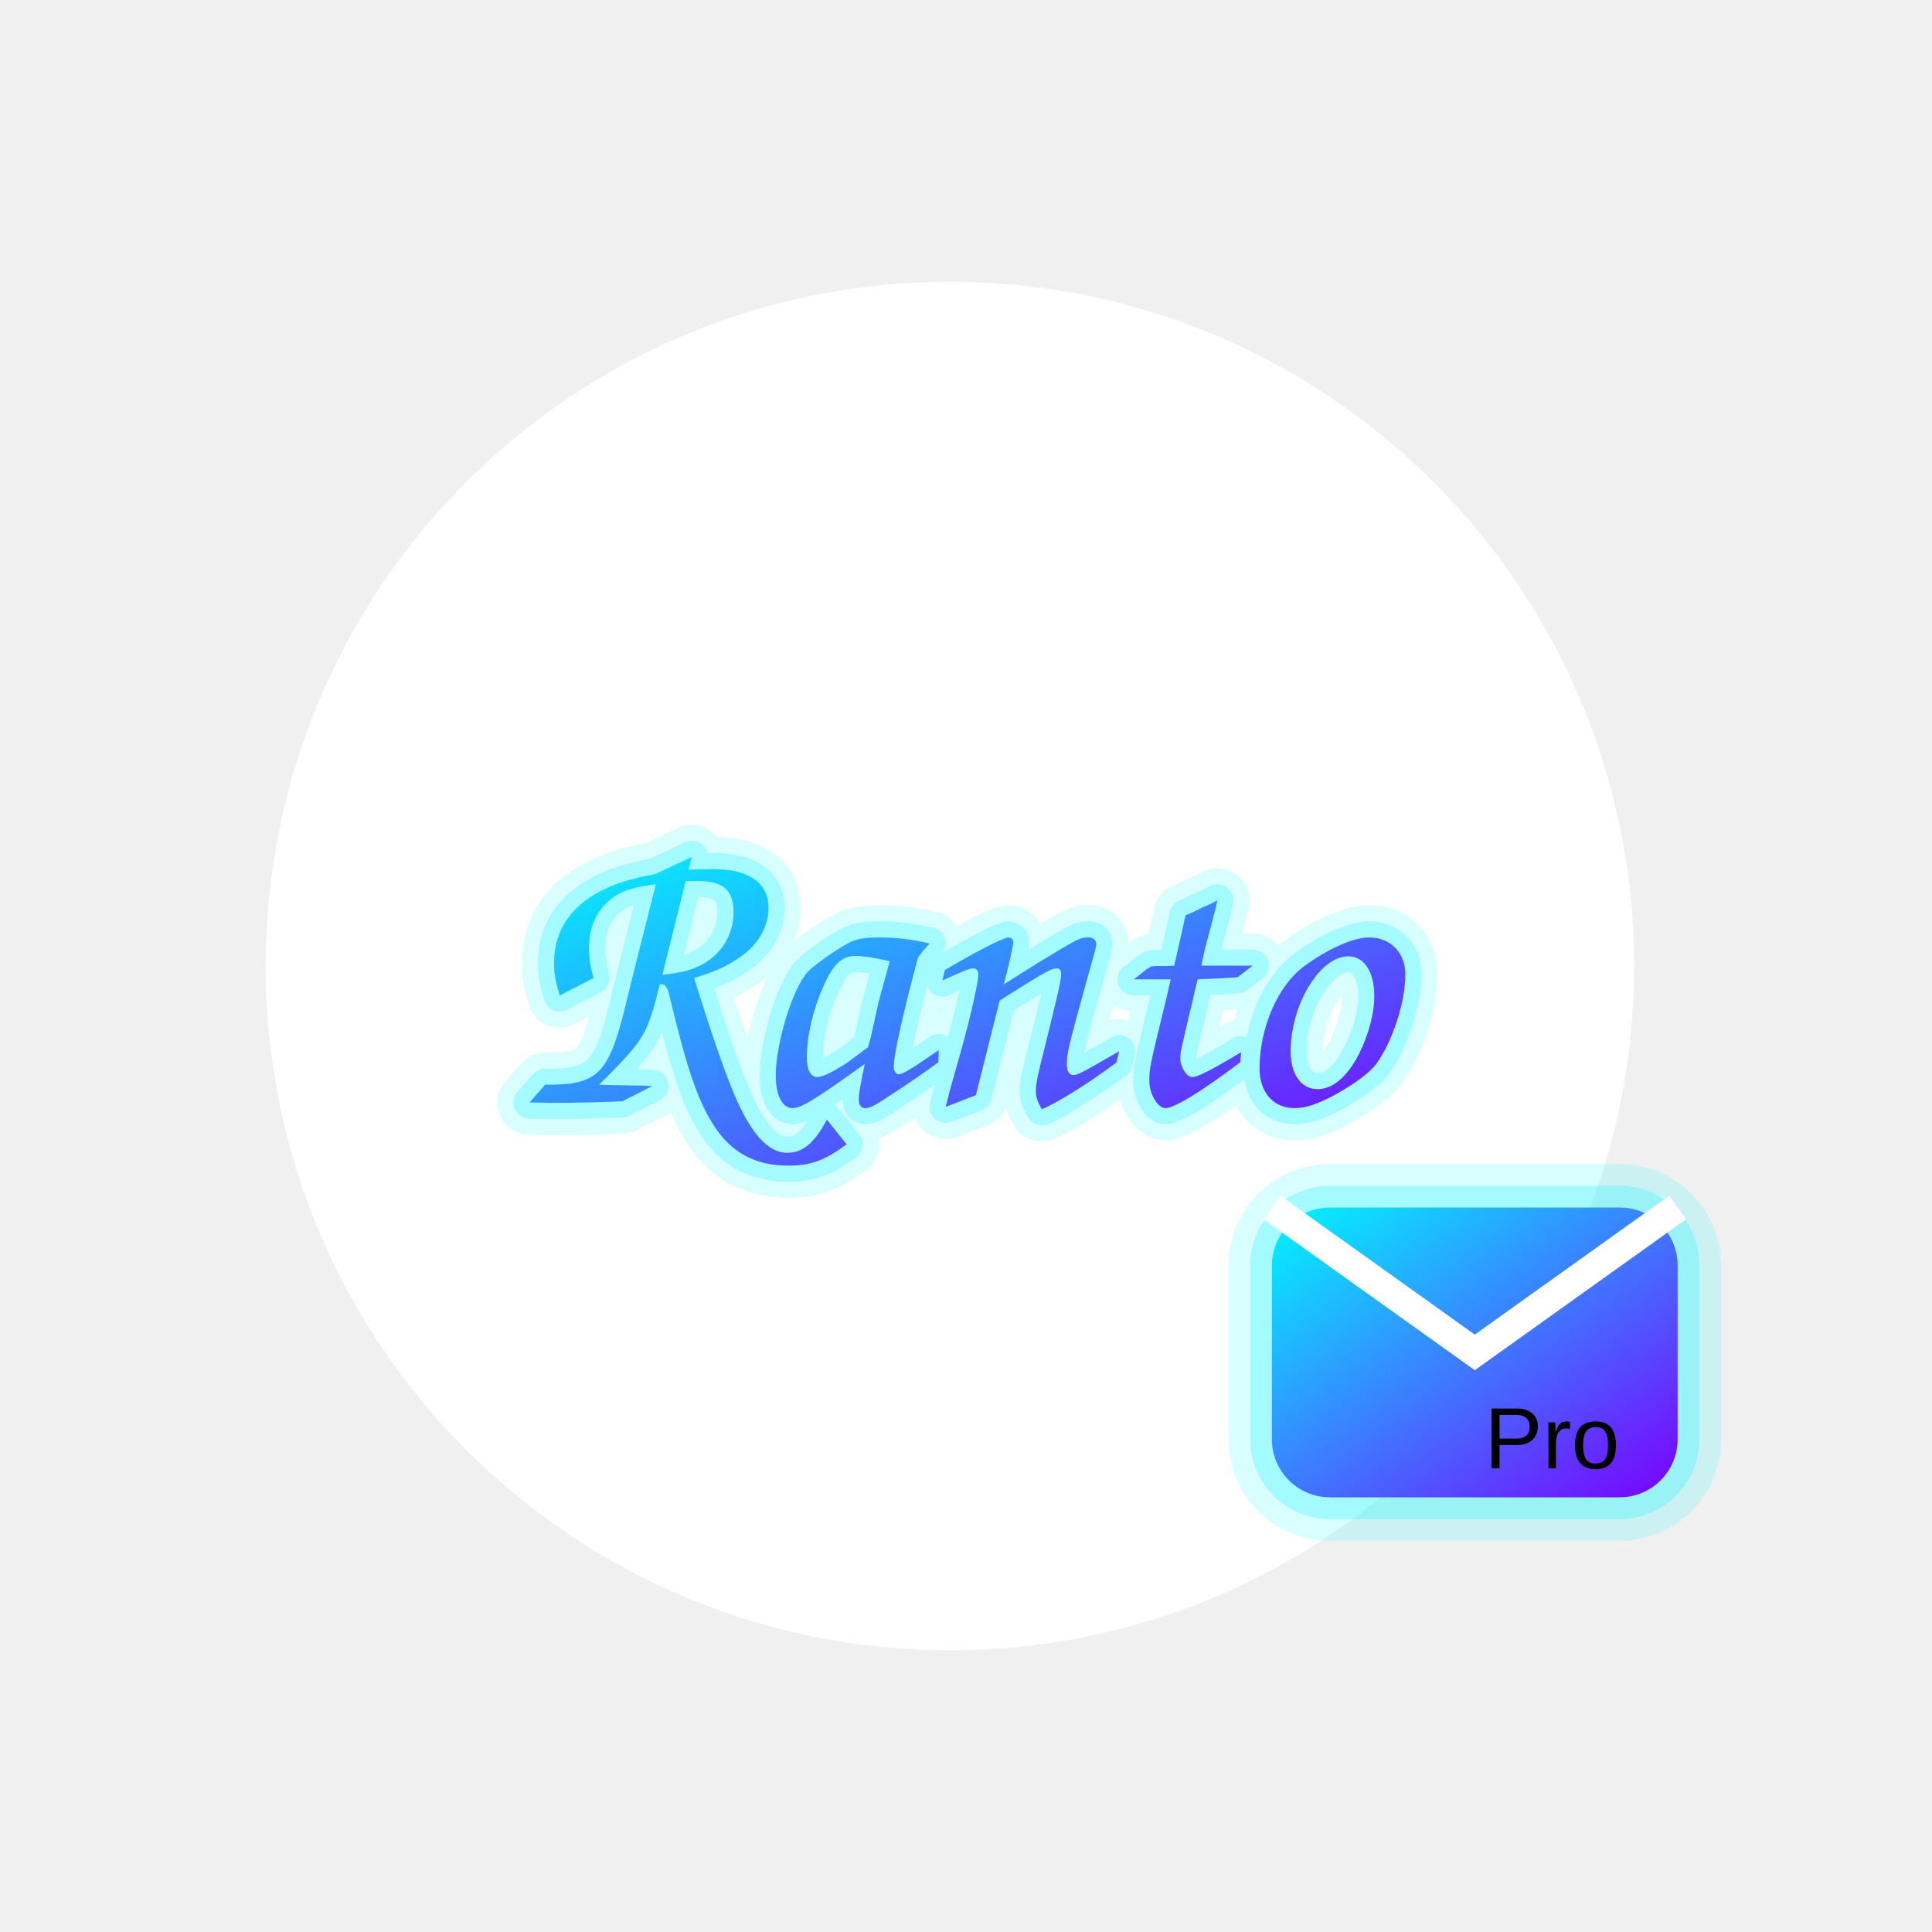
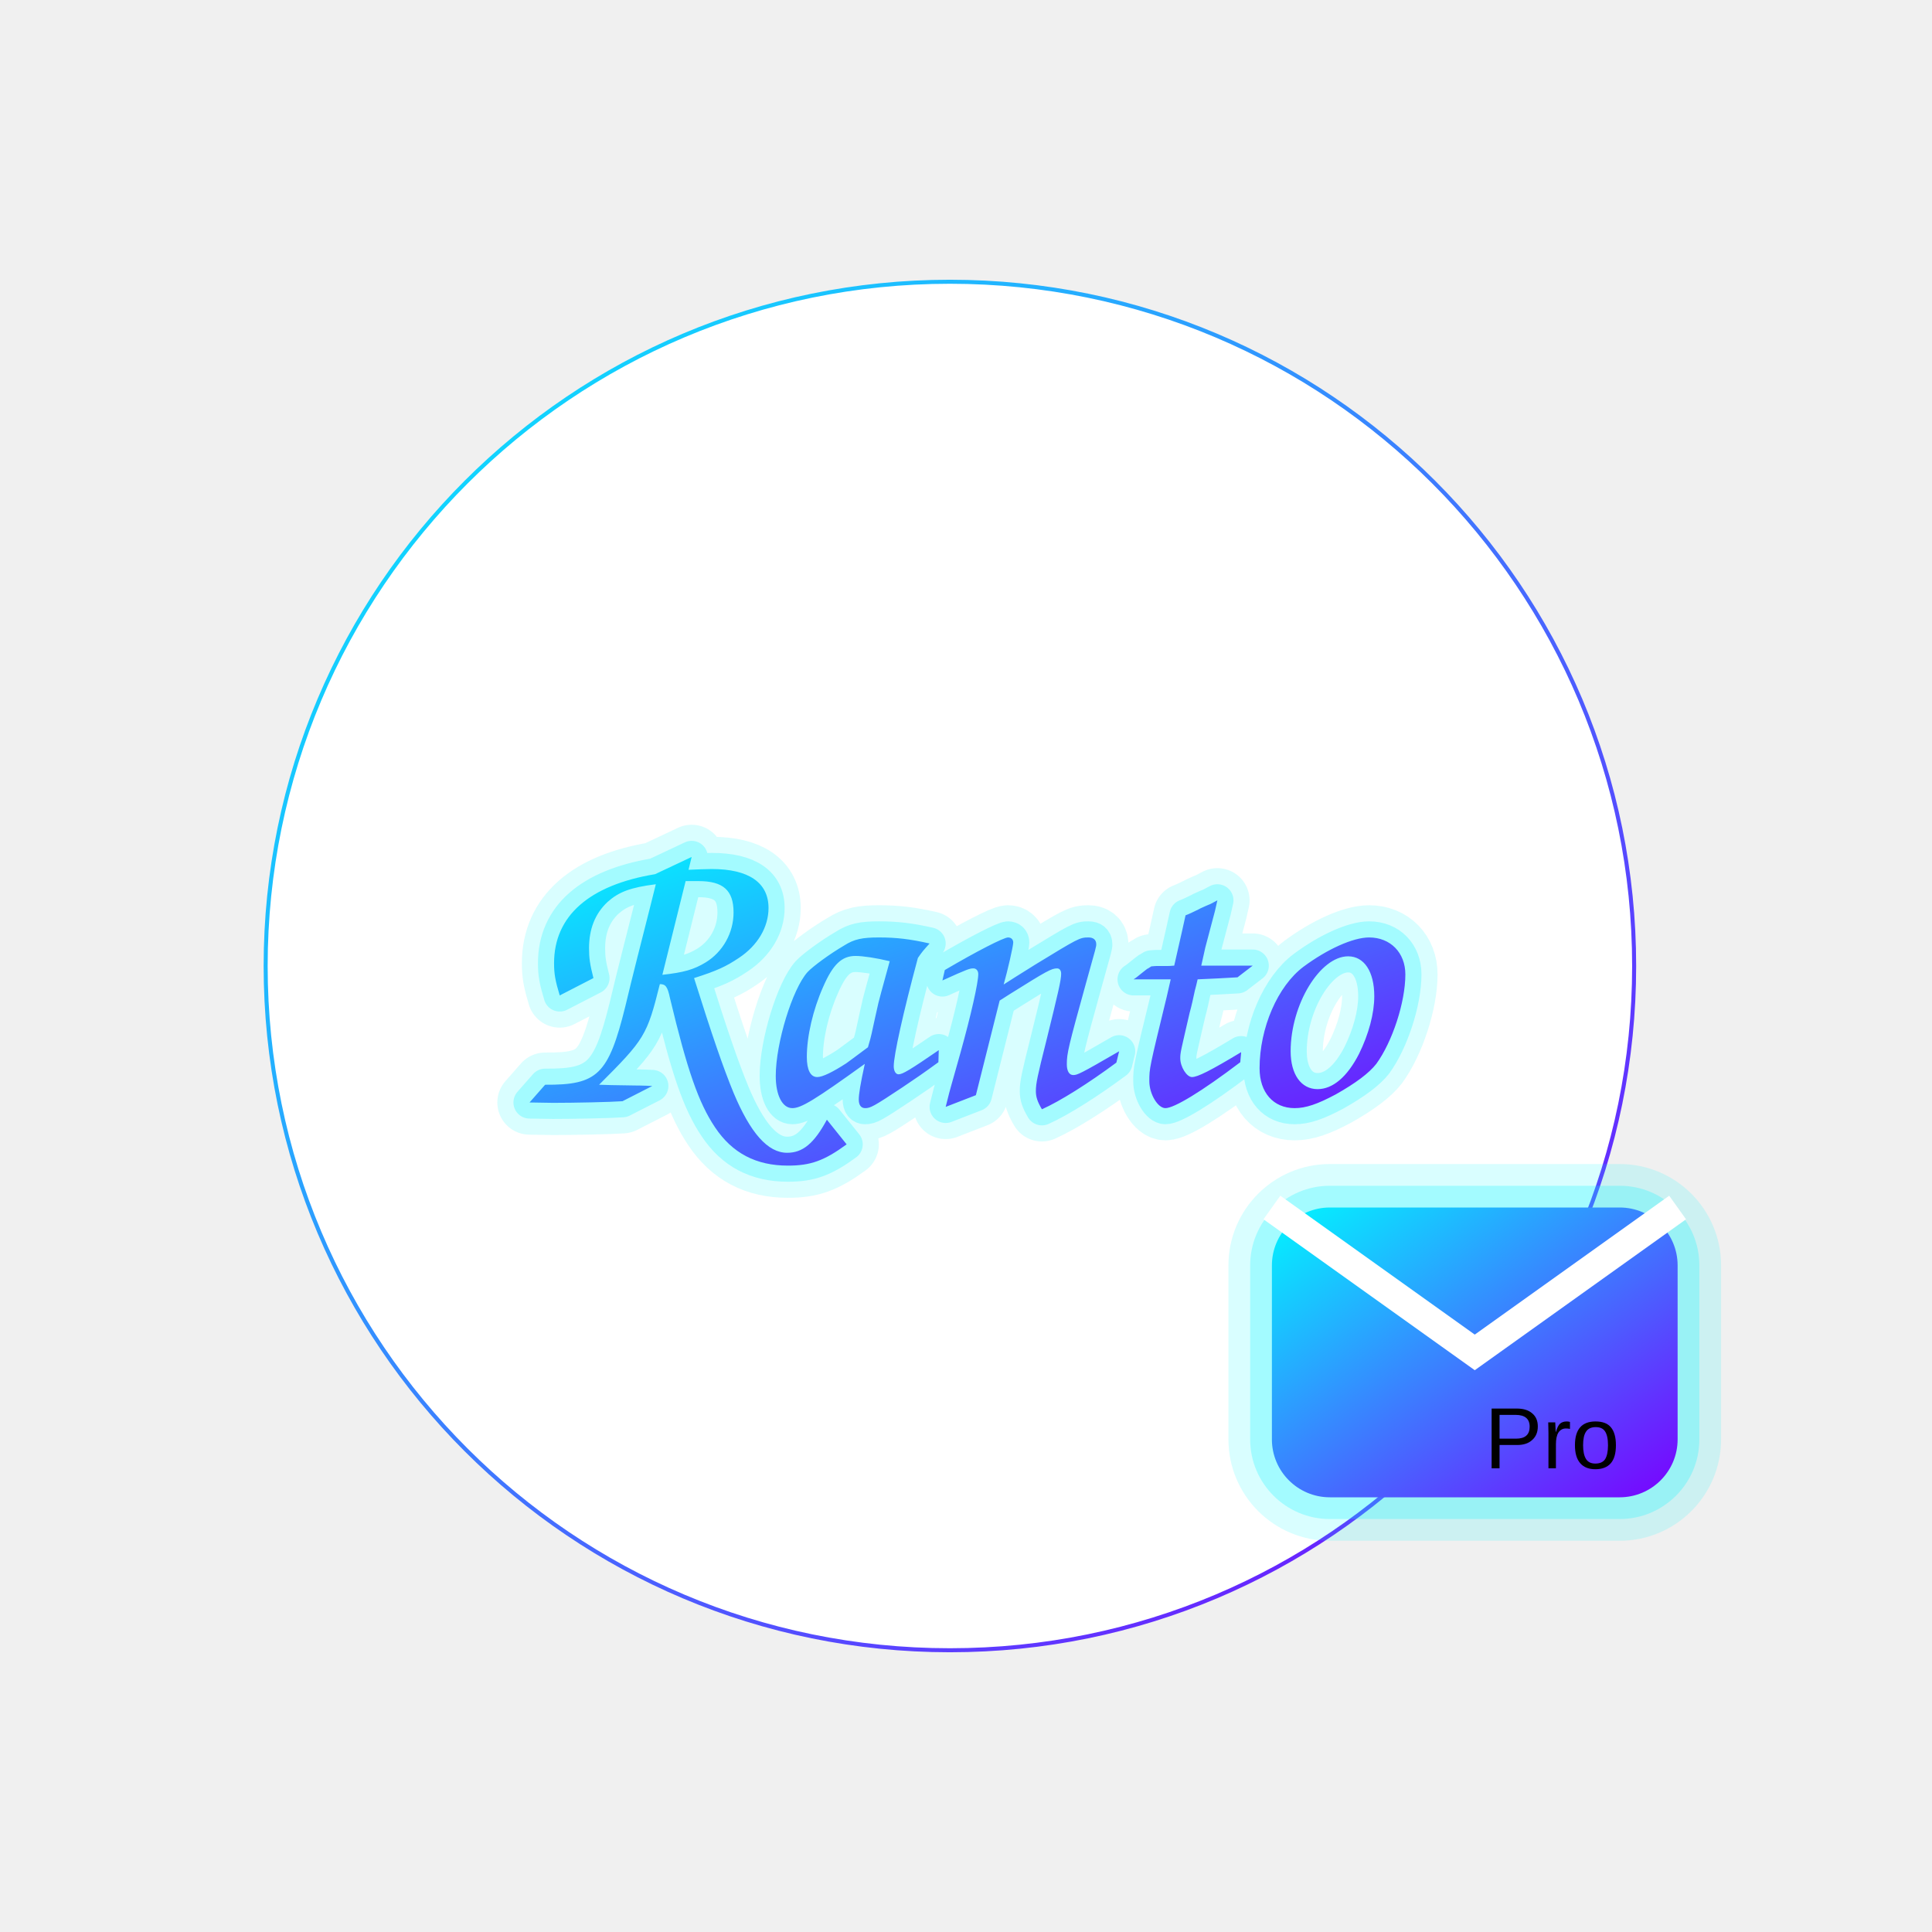
<svg xmlns="http://www.w3.org/2000/svg" version="1.2" baseProfile="tiny-ps" viewBox="0 0 240 240">
  <defs>
    <linearGradient id="neonG" x1="0" x2="1" y1="0" y2="1">
      <stop offset="0" stop-color="#00f7ff" />
      <stop offset="1" stop-color="#7a00ff" />
    </linearGradient>
  </defs>
  <g transform="translate(-2 30)">
-     <circle cx="120" cy="90" r="85" fill="#ffffff" />
+     <circle cx="120" cy="90" r="85" fill="#ffffff" stroke="url(#neonG)" stroke-width="0.5" />
    <text x="120" y="107" text-anchor="middle" font-family="'Great Vibes', cursive" font-size="50" fill="none" stroke="#00f7ff" stroke-width="8" stroke-opacity="0.15" stroke-linejoin="round">Ranto</text>
    <text x="120" y="107" text-anchor="middle" font-family="'Great Vibes', cursive" font-size="50" fill="none" stroke="#00f7ff" stroke-width="4" stroke-opacity="0.25" stroke-linejoin="round">Ranto</text>
    <text x="120" y="107" text-anchor="middle" font-family="'Great Vibes', cursive" font-size="50" fill="url(#neonG)">Ranto</text>
    <g transform="translate(160, 120) scale(1.8)">
      <rect x="-3" y="-3" width="34" height="26" rx="7" ry="7" fill="#00f7ff" fill-opacity="0.15" />
      <rect x="-1.5" y="-1.5" width="31" height="23" rx="5.5" ry="5.5" fill="#00f7ff" fill-opacity="0.25" />
      <rect x="0" y="0" width="28" height="20" rx="4" ry="4" fill="url(#neonG)" />
      <polyline points="0,0 14,10 28,0" fill="none" stroke="#ffffff" stroke-width="2" />
      <text x="24" y="18" font-family="Arial, sans-serif" font-size="6" fill="#000000" text-anchor="end">Pro</text>
    </g>
  </g>
</svg>
